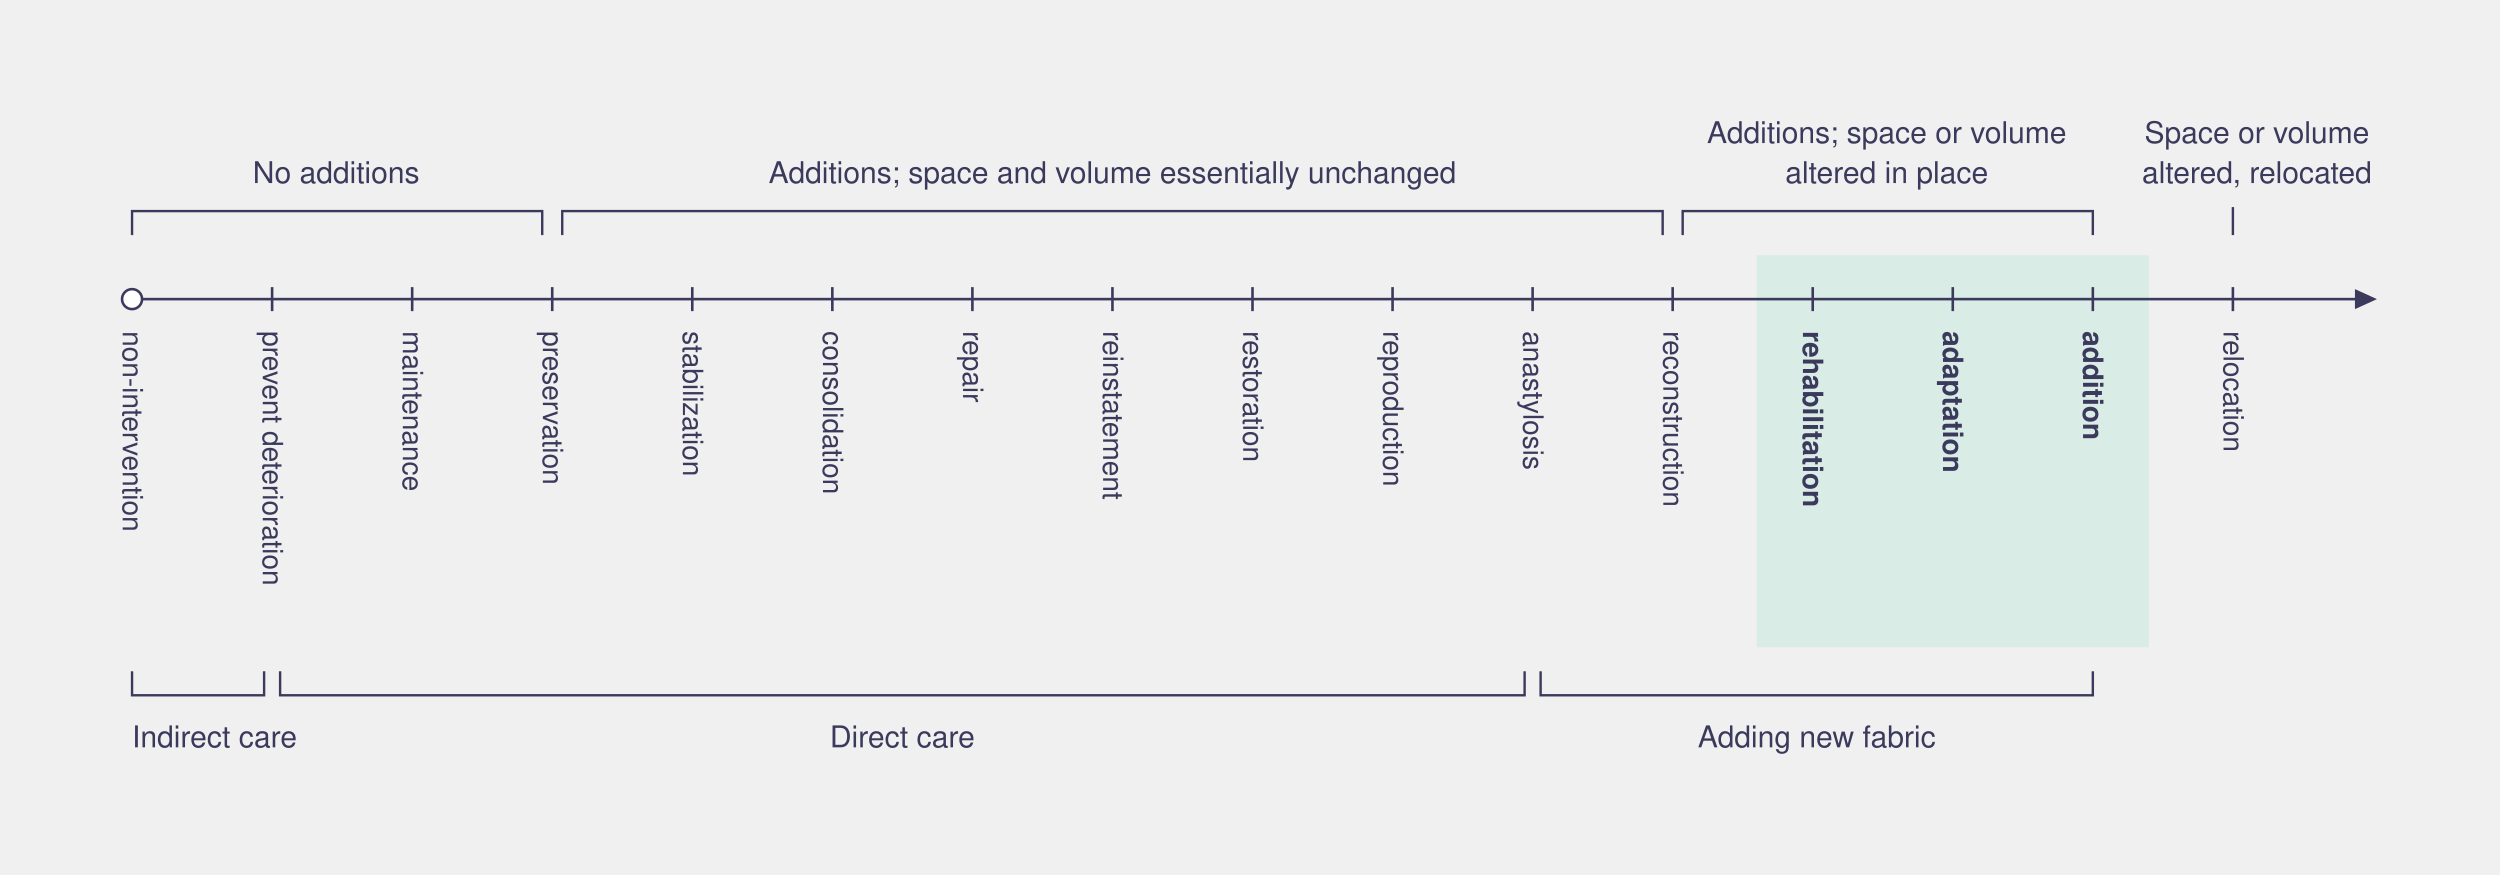
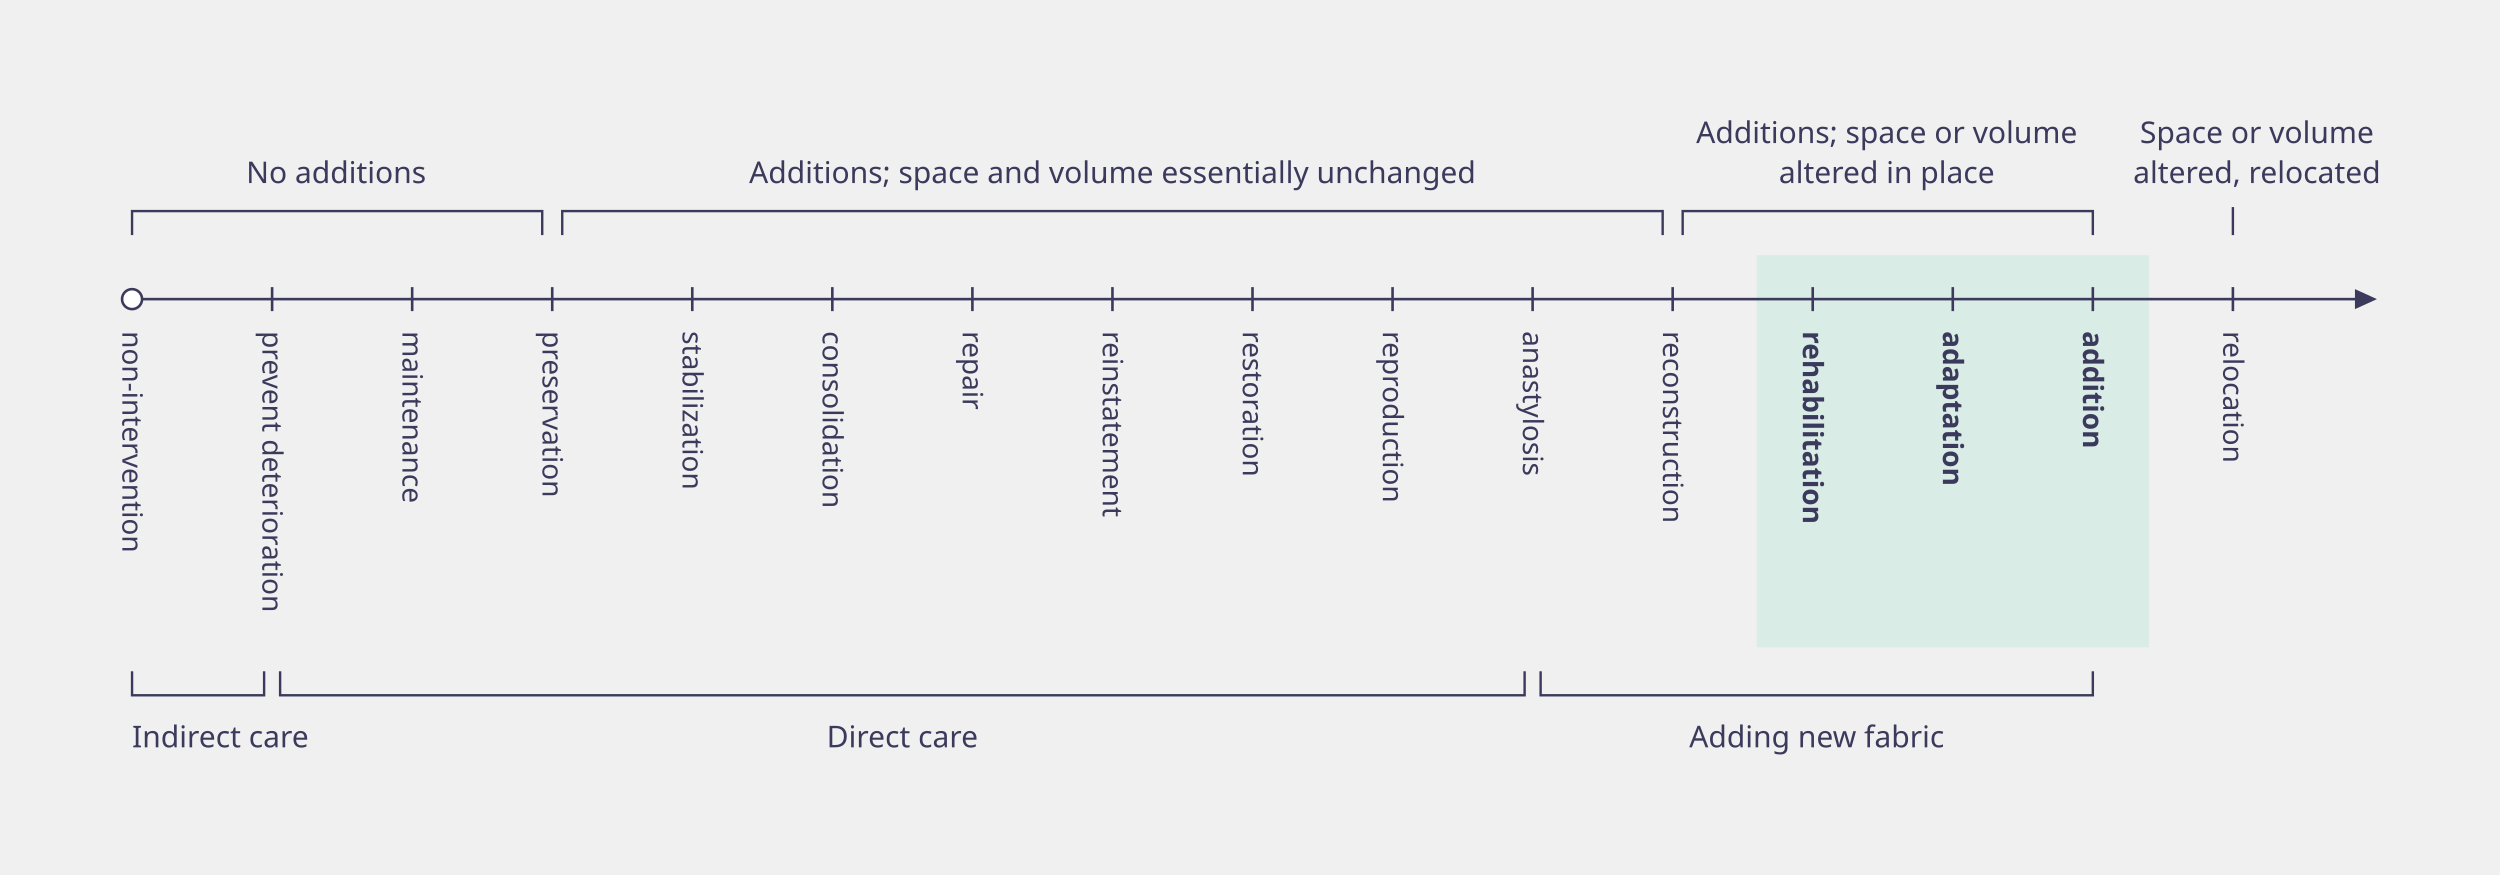
- <svg xmlns="http://www.w3.org/2000/svg" width="1249.5" height="437" fill="#3b3a5c" font-family="Helvetica Neue, Helvetica, Arial, sans-serif" viewBox="-16 0.5 1249.5 437">
+ <svg xmlns="http://www.w3.org/2000/svg" width="1249.5" height="437" fill="#3b3a5c" font-family="'Microsoft YaHei UI', sans-serif" viewBox="-16 0.5 1249.5 437">
  <path fill="#d9ede6" d="M862 128h196v196H862z" />
  <g fill="none" stroke="#3b3a5c" stroke-width="1.3">
    <path d="M55 150h1107" />
    <circle cx="50" cy="150" r="5" fill="#fff" />
    <path d="M120 144v12m70-12v12m70-12v12m70-12v12m70-12v12m70-12v12m70-12v12m70-12v12m70-12v12m70-12v12m70-12v12m70-12v12m70-12v12m70-12v12m70-12v12" />
  </g>
  <path d="m1172 150-11-5v10z" />
  <g dominant-baseline="middle" font-size="14">
    <text transform="rotate(90 -58 108)">non-intervention</text>
    <text transform="rotate(90 -23 143)">prevent deterioration</text>
    <text transform="rotate(90 12 178)">maintenance</text>
    <text transform="rotate(90 47 213)">preservation</text>
    <text transform="rotate(90 82 248)">stabilization</text>
    <text transform="rotate(90 117 283)">consolidation</text>
    <text transform="rotate(90 152 318)">repair</text>
    <text transform="rotate(90 187 353)">reinstatement</text>
    <text transform="rotate(90 222 388)">restoration</text>
    <text transform="rotate(90 257 423)">reproduction</text>
    <text transform="rotate(90 292 458)">anastylosis</text>
    <text transform="rotate(90 327 493)">reconstruction</text>
    <text font-weight="bold" transform="rotate(90 362 528)">rehabilitation</text>
    <text font-weight="bold" transform="rotate(90 397 563)">adaptation</text>
    <text font-weight="bold" transform="rotate(90 432 598)">addition</text>
    <text transform="rotate(90 467 633)">relocation</text>
  </g>
  <path fill="none" stroke="#3b3a5c" stroke-width="1.2" d="M50 118v-12h205v12m10 0v-12h550v12m10 0v-12h205v12m70 0v-14" />
  <g font-size="15" text-anchor="middle">
    <text x="152" y="92">No additions</text>
    <text x="540" y="92">Additions; space and volume essentially unchanged</text>
    <text x="927" y="72">Additions; space or volume</text>
    <text x="927" y="92">altered in place</text>
    <text x="1112" y="72">Space or volume</text>
    <text x="1112" y="92">altered, relocated</text>
  </g>
  <path fill="none" stroke="#3b3a5c" stroke-width="1.2" d="M50 336v12h66v-12m8 0v12h622v-12m8 0v12h276v-12" />
  <g font-size="15">
    <text x="50" y="374">Indirect care</text>
    <text x="435" y="374" text-anchor="middle">Direct care</text>
    <text x="892" y="374" text-anchor="middle">Adding new fabric</text>
  </g>
</svg>
